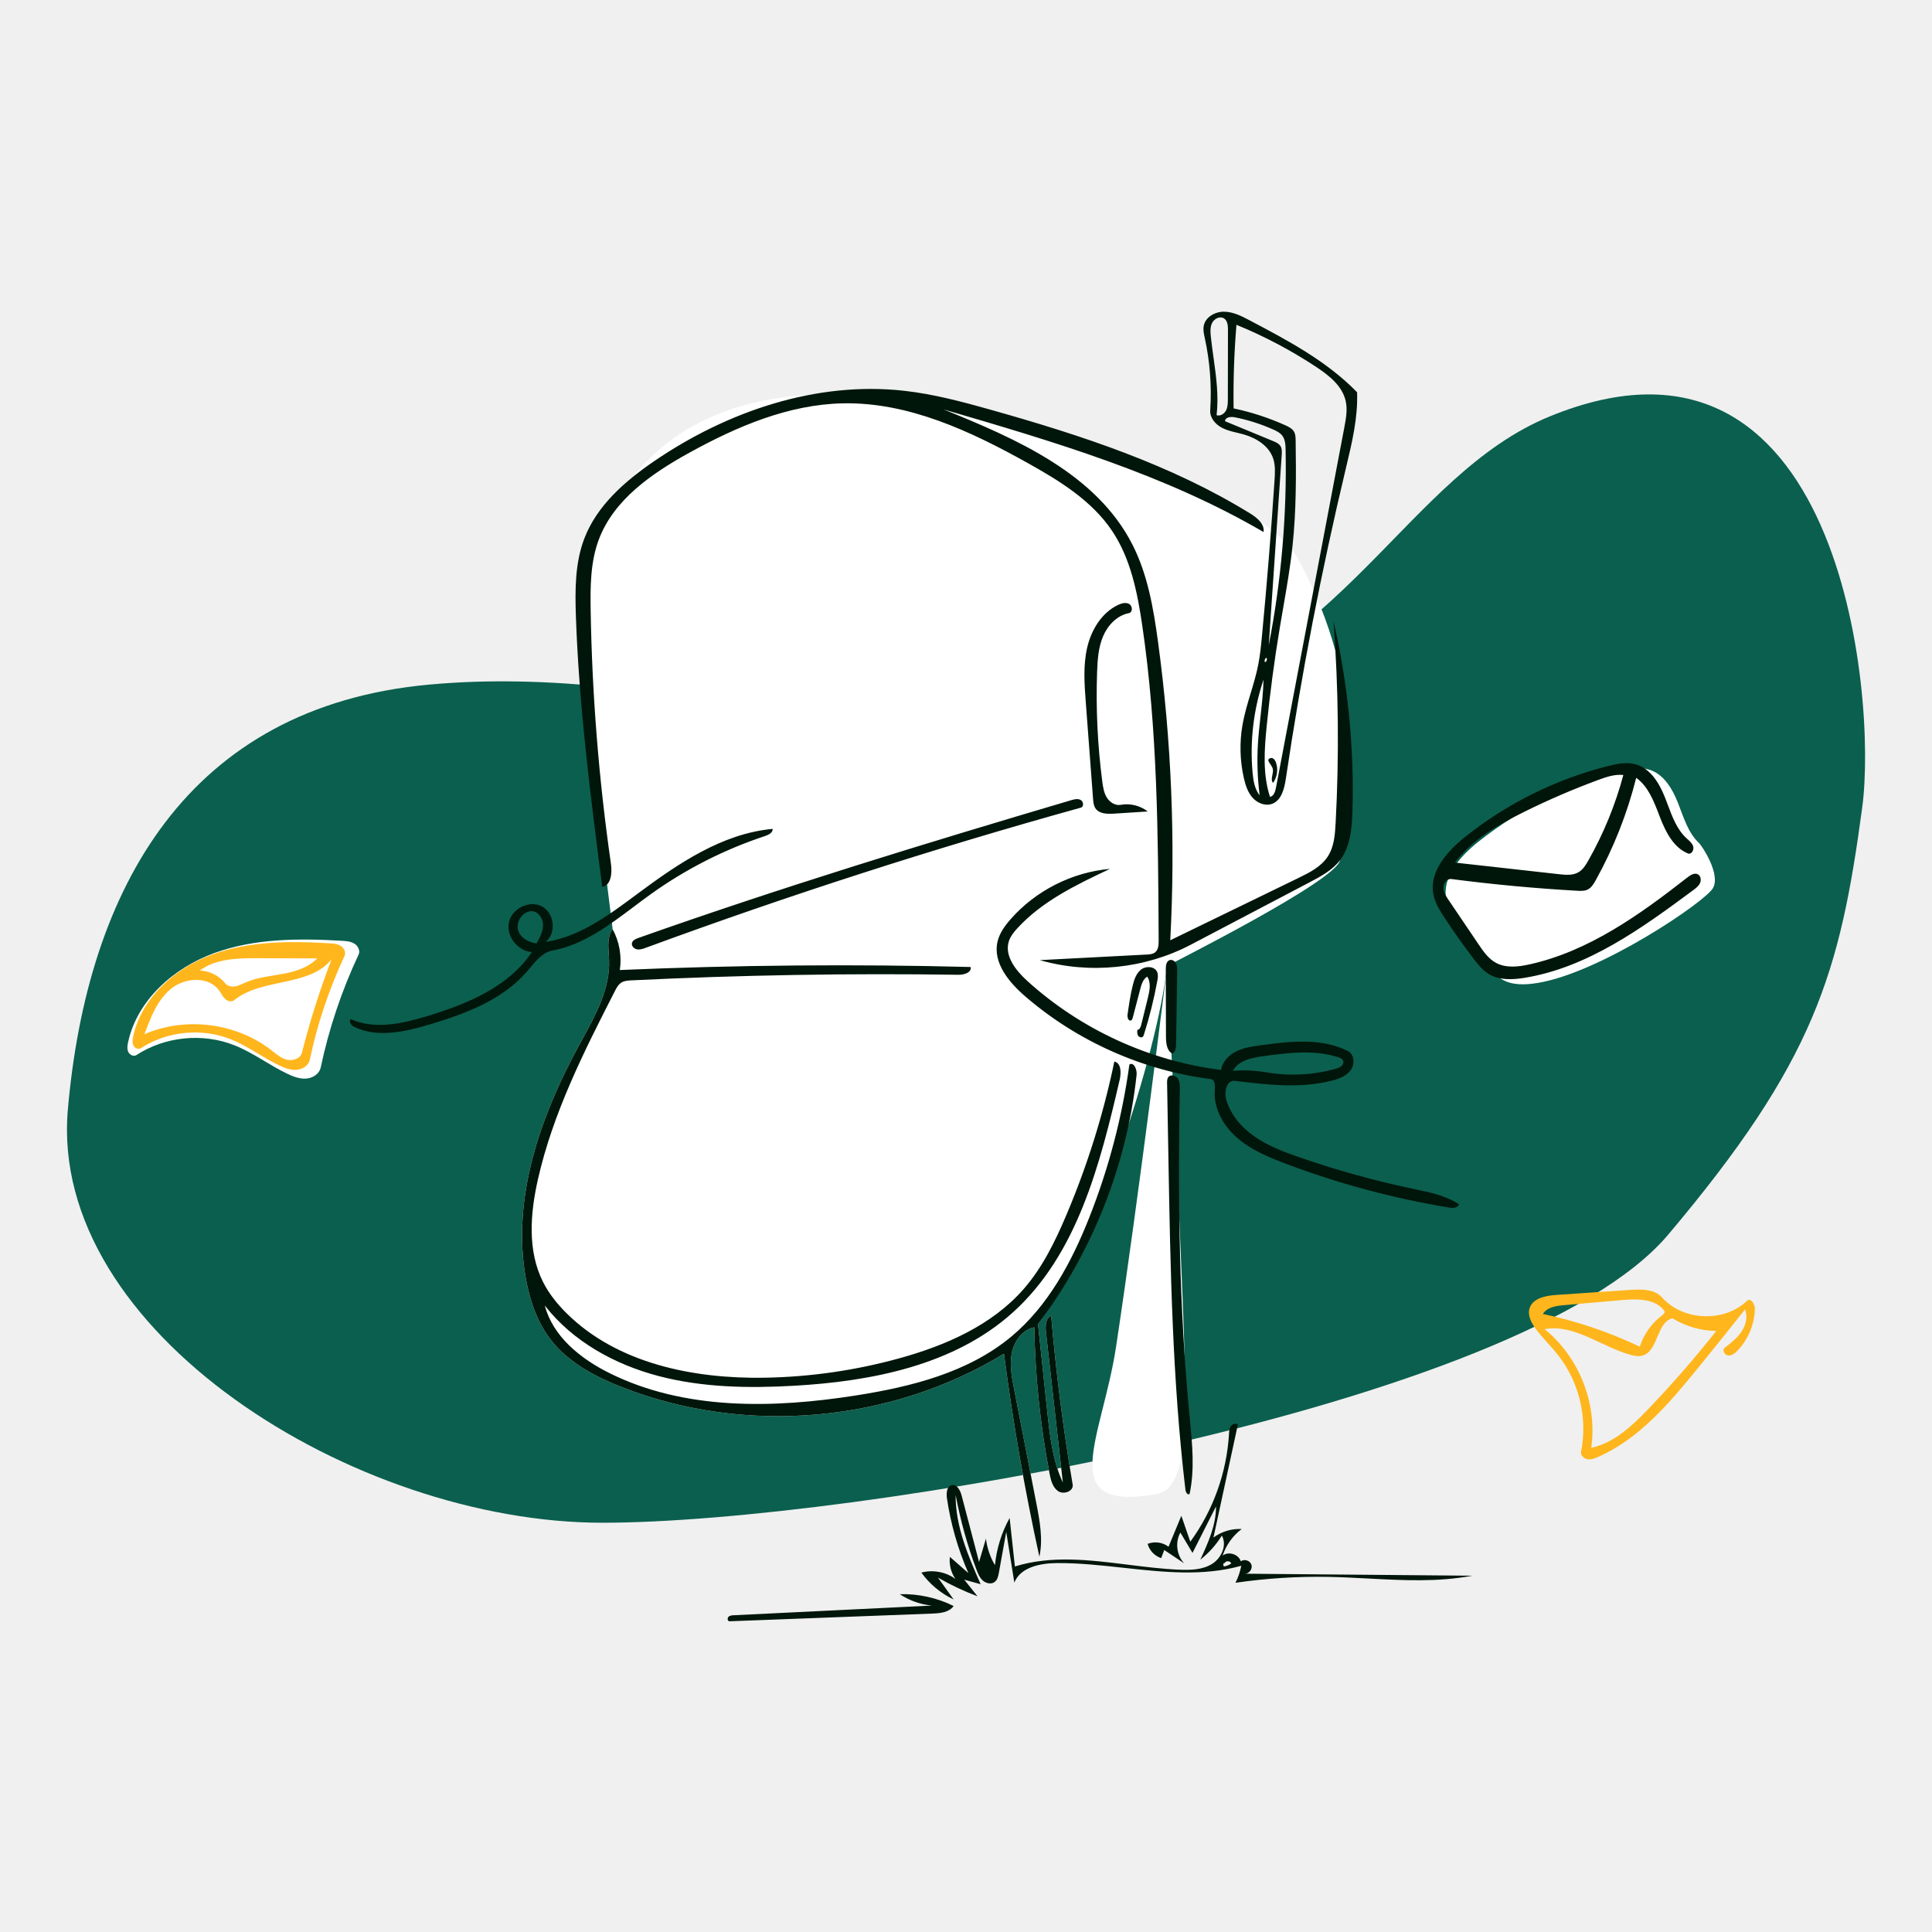
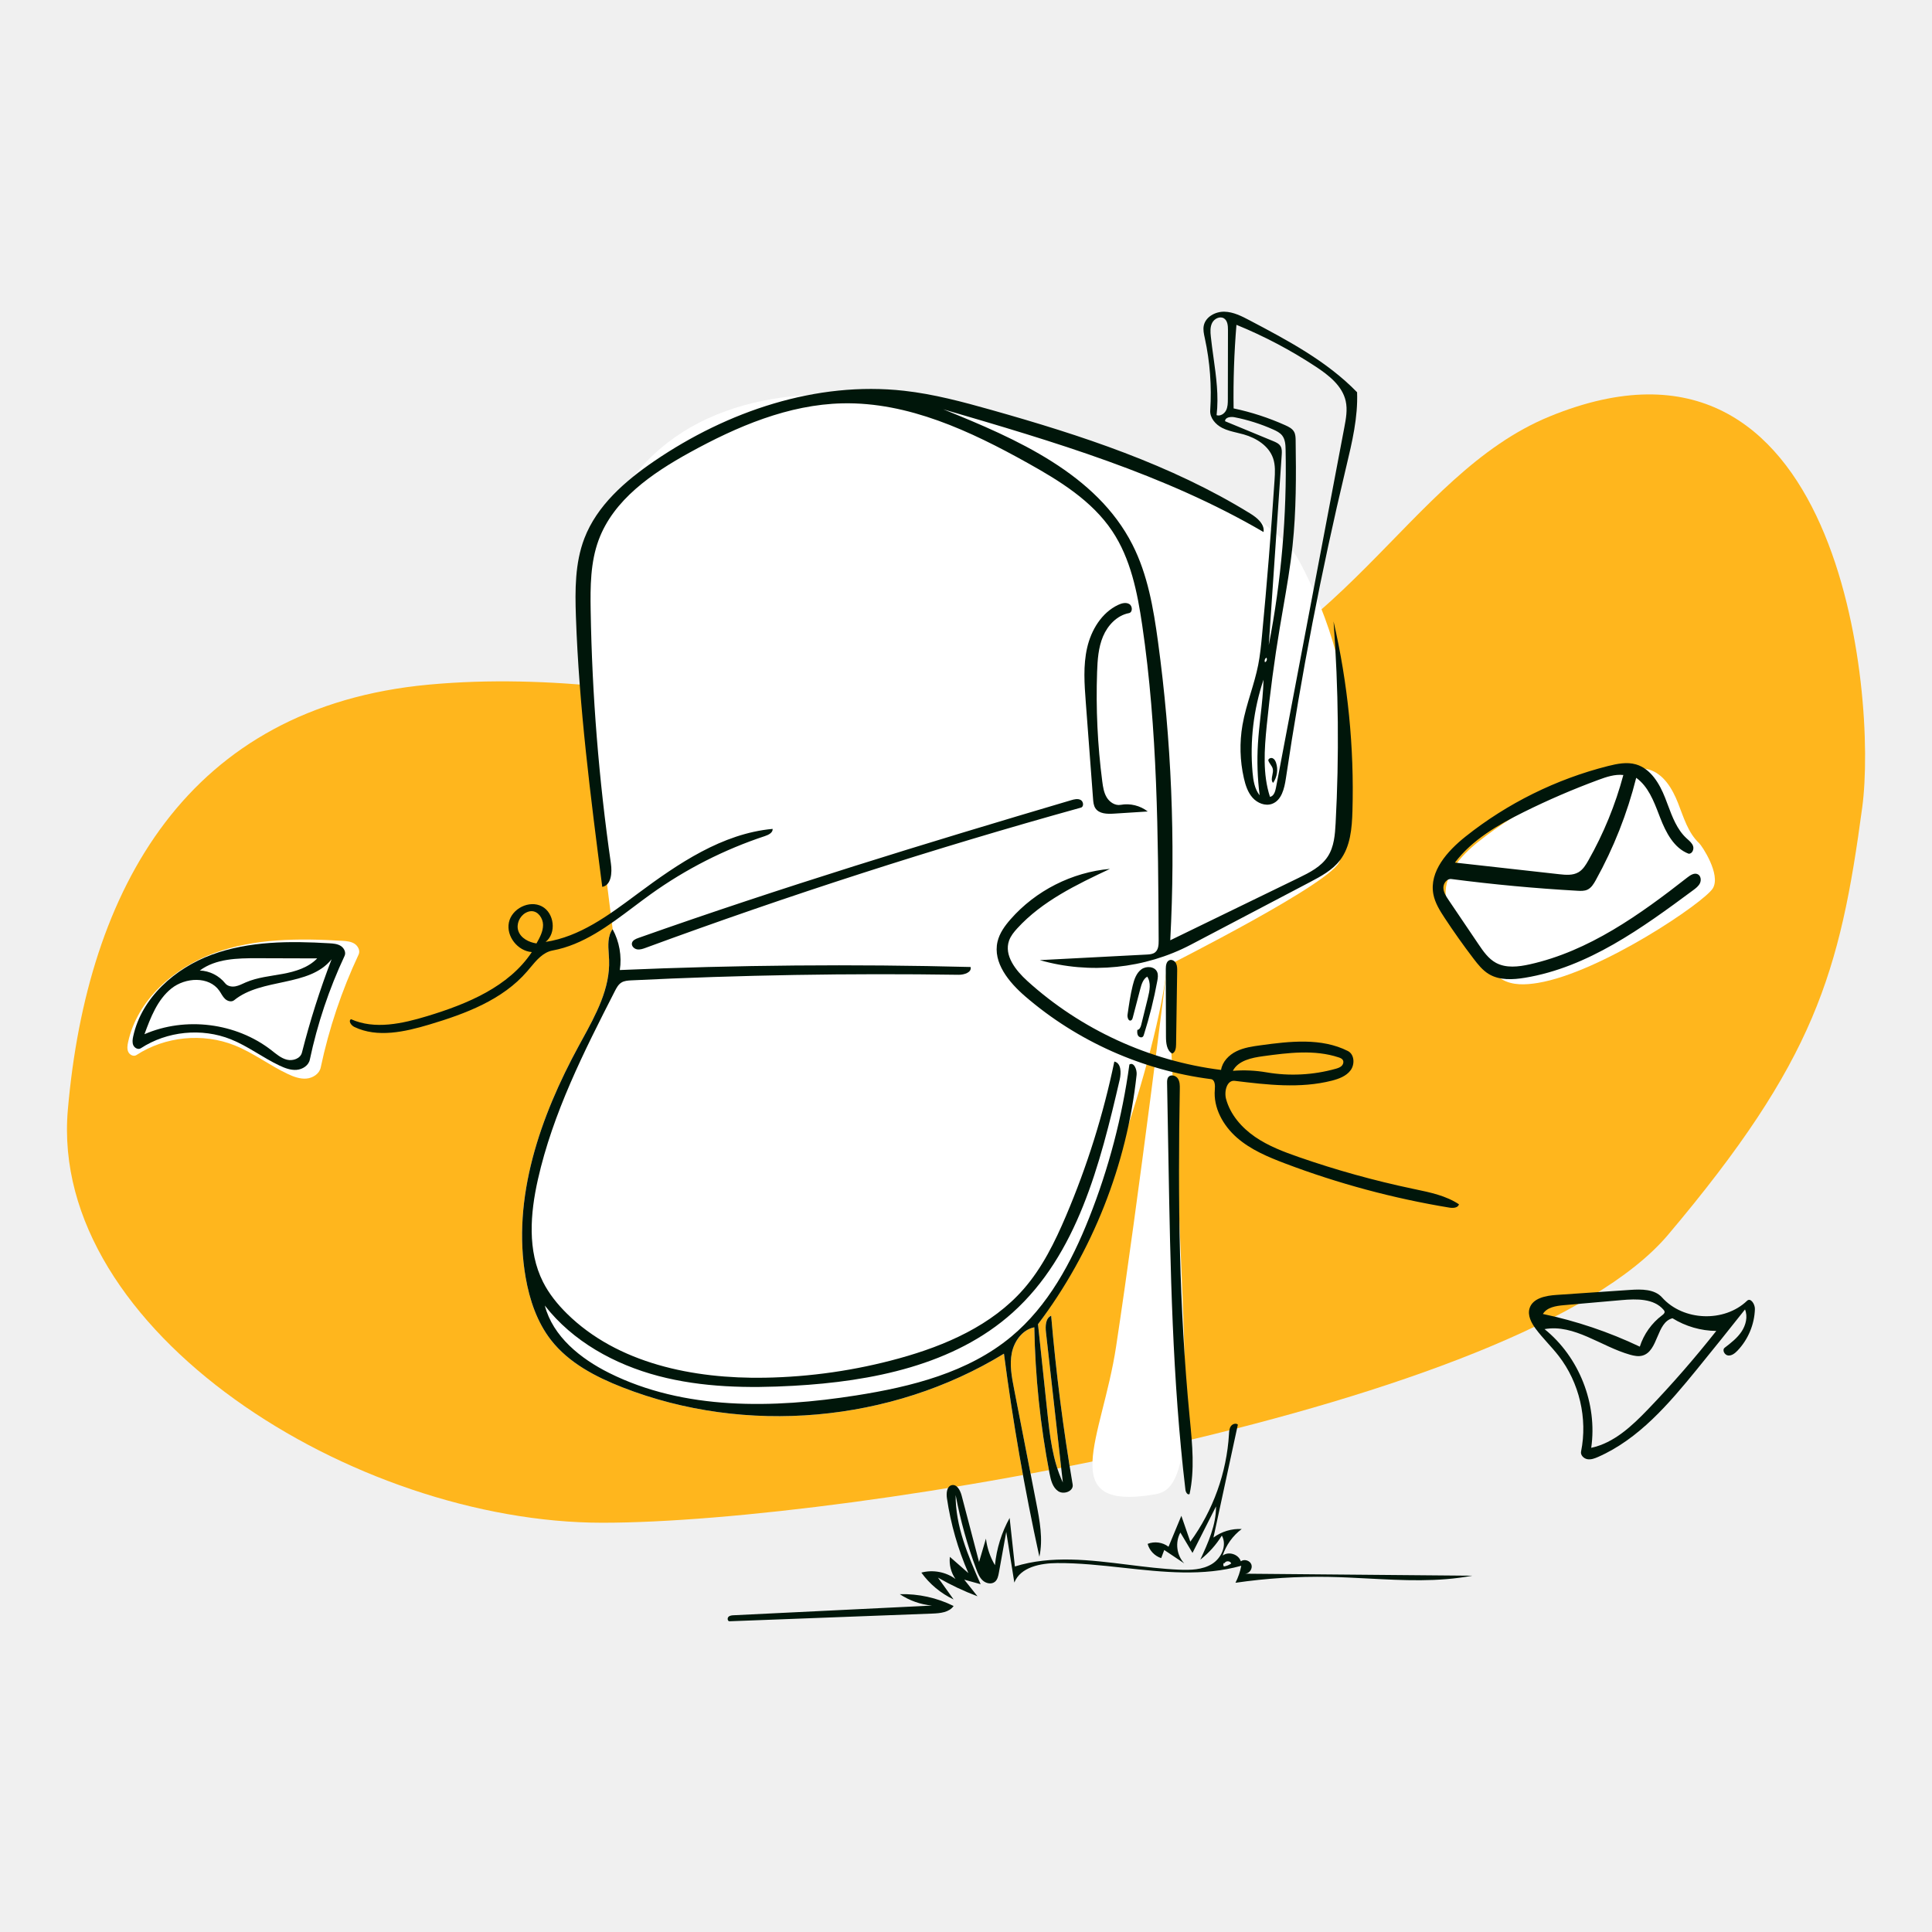
<svg xmlns="http://www.w3.org/2000/svg" width="750" height="750" viewBox="0 0 750 750" fill="none">
  <g clip-path="url(#clip0_1_2)">
-     <path fill-rule="evenodd" clip-rule="evenodd" d="M722.926 313.349C714.285 377.774 704.531 411.805 647.602 479.273C590.673 546.742 330.161 591.126 233.85 591.126C137.539 591.126 18.846 516.86 26.337 430.811C33.828 344.762 72.91 274.431 166.454 265.773C262.051 256.925 346.025 297.898 439.879 275.924C521.02 256.925 545.846 184.51 601.576 161.664C714.285 115.458 728.804 269.52 722.926 313.349Z" fill="#0B5F4E" />
+     <path fill-rule="evenodd" clip-rule="evenodd" d="M722.926 313.349C714.285 377.774 704.531 411.805 647.602 479.273C590.673 546.742 330.161 591.126 233.85 591.126C137.539 591.126 18.846 516.86 26.337 430.811C33.828 344.762 72.91 274.431 166.454 265.773C262.051 256.925 346.025 297.898 439.879 275.924C521.02 256.925 545.846 184.51 601.576 161.664C714.285 115.458 728.804 269.52 722.926 313.349Z" fill="#FFB61D" />
    <path d="M664.94 344.815C661.756 350.213 621.446 377.523 596.994 381.565C592.263 382.347 587.096 382.616 582.986 380.145C580.558 378.685 578.748 376.409 577.03 374.157C573.1 369.009 569.352 363.722 565.793 358.31C563.923 355.466 562.068 352.498 561.433 349.154C559.75 340.299 566.888 332.346 573.942 326.736C590.157 313.839 609.143 304.443 629.231 299.375C632.787 298.478 636.558 297.718 640.081 298.737C645.799 300.391 649.218 306.177 651.399 311.715C653.581 317.253 655.283 323.311 659.643 327.362C660.639 328.287 668.124 339.418 664.94 344.815Z" fill="white" />
    <path fill-rule="evenodd" clip-rule="evenodd" d="M448.342 580.101C409.22 586.792 427.866 558.358 433.261 522.769C442.126 464.29 453.058 375.422 453.058 375.422C453.058 375.422 460.187 510.836 460.187 543.808C460.187 576.781 453.057 579.295 448.342 580.101Z" fill="white" />
    <path d="M406.541 547.885C407.539 557.302 408.592 566.918 412.594 575.5C410.41 556.066 408.227 536.631 406.044 517.197C405.774 514.797 405.854 511.742 408.062 510.763C409.93 532.708 412.715 554.575 416.408 576.288C416.846 578.866 412.974 580.339 410.8 578.887C408.625 577.435 407.93 574.608 407.435 572.04C403.832 553.33 401.85 534.308 401.521 515.257C396.933 516.16 393.716 520.608 392.788 525.191C391.86 529.773 392.755 534.506 393.648 539.096C396.525 553.869 399.403 568.642 402.28 583.415C403.625 590.325 404.971 597.464 403.486 604.346C397.776 578.275 393.185 551.96 389.731 525.496C345.917 552.288 289.462 557.27 241.633 538.565C231.187 534.48 220.813 529.067 213.913 520.223C208.478 513.257 205.578 504.608 204.058 495.904C198.662 464.991 209.72 433.459 224.729 405.901C230.424 395.444 236.91 384.553 236.45 372.655C236.292 368.559 235.409 364.024 237.801 360.694C238.14 361.311 222.141 246.871 228.559 221.557C244.01 160.616 294.201 152.363 326.337 153.115C347.899 153.619 484.574 180.781 504.32 217.717C530.274 266.263 524.763 307.078 520.154 333.99C518.782 342.004 453.076 374.833 453.058 374.999C449.302 409.919 424.094 486.01 402.953 514.056C404.149 525.332 405.345 536.609 406.541 547.885Z" fill="white" />
    <path fill-rule="evenodd" clip-rule="evenodd" d="M91.062 405.795C78.74 400.876 64.055 402.335 52.946 409.582C51.871 410.283 50.324 409.501 49.792 408.334C49.26 407.167 49.459 405.809 49.731 404.556C53.279 388.228 67.413 375.735 83.132 369.993C98.851 364.252 116.044 364.236 132.753 365.217C134.411 365.315 136.144 365.444 137.559 366.313C138.973 367.183 139.924 369.041 139.219 370.542C132.647 384.539 127.695 399.293 124.496 414.418C123.977 416.87 121.436 418.497 118.933 418.702C116.43 418.906 113.978 417.983 111.706 416.914C104.628 413.582 98.328 408.696 91.062 405.795Z" fill="white" />
    <path fill-rule="evenodd" clip-rule="evenodd" d="M469.807 159.311C470.419 149.945 469.713 140.493 467.716 131.322L467.674 131.126C467.335 129.575 466.986 127.98 467.299 126.428C467.989 122.996 471.802 120.93 475.302 121.002C478.803 121.074 482.045 122.745 485.143 124.377C499.999 132.203 515.122 140.226 526.819 152.273C527.186 162.026 524.887 171.65 522.618 181.151L522.405 182.044C512.933 221.755 505.176 261.876 499.164 302.256C498.588 306.126 497.495 310.692 493.824 312.047C491.191 313.02 488.129 311.777 486.259 309.684C484.388 307.591 483.494 304.813 482.87 302.076C481.331 295.323 481.145 288.265 482.328 281.441C483.051 277.268 484.274 273.209 485.497 269.149L485.498 269.147C486.595 265.503 487.693 261.857 488.431 258.127C489.168 254.398 489.54 250.606 489.9 246.821C491.817 226.694 493.443 206.54 494.778 186.366C494.967 183.515 495.138 180.574 494.205 177.874C492.544 173.072 487.705 170.036 482.818 168.645C481.976 168.405 481.12 168.201 480.265 167.997C478.273 167.522 476.283 167.047 474.467 166.122C471.87 164.799 469.617 162.219 469.807 159.311ZM478.884 158.541C485.793 159.999 492.544 162.2 498.984 165.095C500.281 165.678 501.644 166.36 502.345 167.597C502.917 168.607 502.95 169.824 502.967 170.985C503.169 184.62 503.212 198.292 501.768 211.852C500.903 219.972 499.509 228.021 498.114 236.069C497.673 238.616 497.231 241.164 496.807 243.713C494.706 256.33 493.015 269.014 491.737 281.74C490.81 290.974 490.131 300.518 493.004 309.342C494.477 309.073 495.044 307.298 495.324 305.826L521.867 165.919C522.511 162.529 523.153 159.024 522.395 155.658C521.069 149.765 515.838 145.667 510.795 142.342C501.086 135.942 490.752 130.491 479.988 126.092C479.093 136.882 478.724 147.715 478.884 158.541ZM492.535 250.426C497.395 225.476 499.59 200.007 499.072 174.593C499.033 172.673 498.93 170.61 497.756 169.091C496.896 167.978 495.581 167.326 494.297 166.751C489.475 164.591 484.406 162.984 479.221 161.971C477.72 161.678 475.514 161.996 475.579 163.524L494.217 171.225C495.311 171.677 496.475 172.188 497.093 173.197C497.699 174.186 497.64 175.429 497.561 176.586L492.535 250.426ZM475.191 123.624C473.655 122.605 471.434 123.655 470.579 125.288C469.723 126.921 469.853 128.875 470.047 130.708C470.332 133.398 470.706 136.089 471.081 138.781C472.121 146.248 473.161 153.718 472.277 161.17C473.687 161.654 475.26 160.66 475.944 159.336C476.628 158.012 476.645 156.457 476.648 154.966L476.695 128.094C476.698 126.452 476.56 124.531 475.191 123.624ZM488.992 308.736C488.145 302.095 487.923 295.375 488.33 288.693C488.548 285.12 488.944 281.559 489.34 277.999C489.865 273.291 490.389 268.585 490.498 263.852C486.627 275.374 485.166 287.699 486.234 299.806C486.512 302.955 487.028 306.258 488.992 308.736ZM491.122 257.046C491.745 256.767 492.006 255.892 491.639 255.317C491.006 255.629 490.738 256.512 491.089 257.123L491.122 257.046ZM485.334 199.342C454.528 180.344 419.694 168.961 384.859 159.139C373.724 155.999 362.495 152.99 350.997 151.702C316.928 147.886 282.39 159.64 254.062 178.947C242.701 186.691 231.74 196.215 226.831 209.058C223.189 218.587 223.215 229.077 223.566 239.272C224.777 274.434 229.289 309.389 233.795 344.282C237.319 343.646 237.667 338.773 237.156 335.23C232.471 302.69 229.843 269.853 229.295 236.982C229.142 227.765 229.19 218.315 232.38 209.666C238.154 194.008 253.047 183.769 267.66 175.71C286.067 165.561 306.075 157.028 327.089 156.576C352.544 156.027 376.671 167.318 398.908 179.719C411.304 186.632 423.874 194.353 431.76 206.154C438.921 216.871 441.523 229.931 443.402 242.682C449.366 283.151 449.584 324.22 449.791 365.126C449.8 366.781 449.698 368.677 448.402 369.706C447.516 370.409 446.305 370.497 445.175 370.556L403.647 372.718C422.999 378.281 444.465 376.087 462.291 366.723L508.434 342.482C512.74 340.22 517.186 337.843 520.154 333.989C524.239 328.685 524.824 321.549 525.017 314.857C525.729 290.14 523.257 265.334 517.683 241.244C519.615 267.304 519.883 293.487 518.485 319.581C518.246 324.037 517.889 328.712 515.466 332.459C512.877 336.462 508.378 338.729 504.091 340.812L454.293 365.016C456.354 326.323 454.755 287.437 449.525 249.045C447.766 236.132 445.522 223.038 439.613 211.423C425.648 183.973 394.737 170.394 366.169 158.889C408.88 171.384 452.079 184.086 490.504 206.534C491.003 203.433 488.007 200.991 485.334 199.342ZM644.48 317.451C646.694 323.157 649.807 329.24 655.528 331.415C656.883 331.52 657.693 329.722 657.248 328.438C656.877 327.365 656.003 326.584 655.145 325.816C655.048 325.729 654.951 325.643 654.856 325.556C654.784 325.492 654.713 325.427 654.643 325.362C651.003 321.979 649.215 317.198 647.455 312.489C647.107 311.557 646.76 310.629 646.399 309.714C644.218 304.176 640.799 298.391 635.081 296.736C631.558 295.717 627.787 296.477 624.231 297.374C604.142 302.443 585.157 311.838 568.942 324.735C561.888 330.345 554.75 338.299 556.433 347.153C557.068 350.497 558.923 353.466 560.793 356.31C564.351 361.721 568.1 367.008 572.03 372.157C573.748 374.409 575.558 376.685 577.986 378.144C582.096 380.615 587.263 380.346 591.994 379.564C616.446 375.522 637.374 360.326 657.288 345.573C658.325 344.805 659.403 343.987 659.94 342.815C660.477 341.642 660.248 340.01 659.109 339.405C657.803 338.711 656.263 339.669 655.098 340.581C636.567 355.09 616.771 369.267 593.794 374.364C589.438 375.33 584.638 375.899 580.719 373.766C577.786 372.171 575.806 369.302 573.937 366.536L562.345 349.385C561.369 347.941 560.357 346.388 560.321 344.645C560.285 342.902 561.693 341.016 563.422 341.241C579.67 343.354 595.995 344.873 612.354 345.794C613.656 345.867 615.018 345.926 616.205 345.384C617.733 344.686 618.665 343.14 619.48 341.671C626.406 329.186 631.696 315.795 635.173 301.948C639.796 305.263 641.953 310.877 644.011 316.234C644.168 316.641 644.324 317.048 644.48 317.451ZM630.18 300.852C627.084 312.433 622.505 323.616 616.589 334.041C615.598 335.789 614.497 337.589 612.763 338.604C610.556 339.896 607.811 339.653 605.27 339.369L564.798 334.853C571.513 325.98 581.488 320.221 591.455 315.273C600.889 310.589 610.575 306.411 620.456 302.762C623.584 301.607 626.865 300.488 630.18 300.852ZM406.54 547.884C407.539 557.301 408.592 566.917 412.594 575.5L406.043 517.196C405.774 514.796 405.854 511.741 408.061 510.762C409.93 532.708 412.715 554.575 416.408 576.288C416.846 578.865 412.974 580.338 410.799 578.886C408.625 577.434 407.929 574.607 407.435 572.04C403.831 553.33 401.85 534.307 401.521 515.256C396.933 516.16 393.716 520.607 392.788 525.19C391.86 529.773 392.754 534.505 393.648 539.095L402.279 583.414C403.625 590.324 404.971 597.464 403.486 604.345C397.776 578.274 393.185 551.959 389.731 525.495C345.917 552.287 289.462 557.269 241.633 538.565C231.187 534.48 220.812 529.066 213.913 520.223C208.478 513.256 205.578 504.607 204.058 495.903C198.662 464.99 209.72 433.458 224.729 405.9C225.12 405.182 225.515 404.462 225.911 403.74C231.282 393.943 236.878 383.736 236.45 372.655C236.422 371.923 236.37 371.176 236.319 370.425C236.081 366.976 235.836 363.428 237.801 360.694C240.436 365.487 241.439 371.159 240.609 376.566C285.968 374.614 331.394 374.22 376.78 375.387C377.309 377.474 374.286 378.443 372.134 378.411C329.779 377.779 287.403 378.501 245.094 380.574C243.755 380.64 242.348 380.727 241.212 381.441C240.017 382.191 239.321 383.508 238.679 384.764C226.671 408.259 214.624 432.096 208.82 457.836C205.835 471.072 204.692 485.559 210.809 497.671C213.13 502.265 216.412 506.323 220.077 509.938C239.751 529.344 269.212 535.293 296.843 534.829C314.478 534.532 332.074 531.997 349.075 527.304C367.099 522.328 385.074 514.485 397.377 500.404C404.601 492.135 409.512 482.122 413.812 472.018C422.023 452.727 428.321 432.622 432.583 412.094C435.253 412.656 435.29 416.43 434.674 419.087C427.053 451.963 418.196 487.006 393.096 509.564C370.426 529.938 338.481 536.257 308.049 537.961C290.47 538.945 272.614 538.638 255.587 534.156C238.561 529.675 222.303 520.711 211.494 506.813C214.647 518.834 225.326 527.413 236.444 532.964C265.635 547.541 300.107 546.771 332.34 541.704C353.812 538.328 375.851 532.789 392.561 518.889C406.844 507.008 415.947 490.04 422.798 472.77C430.382 453.655 435.643 433.618 438.429 413.243C440.163 412.147 441.449 415.212 441.229 417.252C437.473 452.173 424.094 486.009 402.953 514.055L406.54 547.884ZM386.24 607.599C384.377 604.454 383.178 600.918 382.743 597.288L380.067 606.357L373.313 580.6C372.789 578.602 371.514 576.102 369.494 576.531C367.53 576.948 367.309 579.644 367.602 581.631C369.073 591.623 371.879 601.417 375.922 610.673L368.74 604.37C368.391 607.371 369.18 610.49 370.915 612.962C367.174 610.207 362.156 609.268 357.672 610.484C360.877 614.936 365.227 618.556 370.187 620.898L364.119 612.427C369.024 615.258 374.163 617.685 379.467 619.673L374.325 613.225L380.679 614.986C375.817 603.926 370.864 592.444 370.982 580.364C372.822 590.191 375.516 599.859 379.023 609.222C379.618 610.809 380.278 612.45 381.544 613.575C382.81 614.701 384.868 615.125 386.194 614.071C387.225 613.252 387.526 611.838 387.76 610.542L390.621 594.672L393.765 614.353C396.148 608.334 403.898 606.825 410.372 606.785C418.92 606.732 427.533 607.673 436.123 608.613H436.124H436.125C451.61 610.306 467.024 611.991 481.861 607.826C481.425 610.12 480.663 612.352 479.605 614.433C491.577 612.69 503.692 611.925 515.788 612.148C520.898 612.243 526.023 612.512 531.149 612.781C544.695 613.492 558.242 614.203 571.515 611.687L483.425 610.913C485.079 610.817 486.347 608.893 485.783 607.335C485.219 605.777 483.014 605.11 481.681 606.094C480.815 603.34 476.921 602.115 474.634 603.878C475.96 599.79 478.582 596.134 482.028 593.566C478.138 593.357 474.188 594.548 471.062 596.872L480.537 553.02C479.735 552.331 478.399 552.794 477.807 553.67C477.222 554.536 477.156 555.639 477.094 556.684L477.093 556.717C476.205 571.691 470.925 586.378 462.075 598.489L458.6 588.434L453.619 600.444C451.362 598.696 448.159 598.255 445.513 599.328C446.189 601.896 448.243 604.056 450.774 604.86L451.953 601.702L459.734 606.914C456.76 603.798 456.116 598.699 458.221 594.94L462.929 602.839L472.057 584.787C472.108 592.035 469.001 598.886 465.957 605.463C469.266 602.871 472.111 599.688 474.316 596.109C476.444 599.878 474.119 604.931 470.418 607.175C466.717 609.418 462.139 609.54 457.815 609.357C451.217 609.078 444.569 608.25 437.929 607.422C423.017 605.563 408.146 603.709 393.981 608.1L391.938 589.266C388.818 594.904 386.866 601.185 386.24 607.599ZM475.114 608.102C474.794 607.719 474.796 607.105 475.118 606.725L475.375 606.822C475.808 605.787 477.627 605.872 477.962 606.943C477.122 607.548 476.137 607.949 475.114 608.102ZM523.24 408C512.981 402.815 500.772 404.214 489.384 405.775C486.166 406.216 482.885 406.679 479.97 408.112C477.055 409.545 474.517 412.14 474.014 415.349C446.2 411.876 419.547 399.634 398.791 380.797C394.286 376.709 389.689 370.887 391.715 365.151C392.352 363.348 393.591 361.827 394.879 360.414C404.557 349.804 417.899 343.423 430.887 337.298C416.167 338.589 402.042 345.749 392.299 356.86C390.066 359.406 388.007 362.251 387.238 365.549C385.339 373.693 391.665 381.333 397.995 386.797C418.195 404.23 443.602 415.551 470.072 418.913C471.659 419.115 471.741 421.347 471.596 422.94C470.951 430.028 474.814 436.945 480.169 441.634C485.525 446.322 492.232 449.137 498.888 451.658C519.5 459.465 540.891 465.216 562.639 468.795C564.076 469.032 566.05 468.92 566.352 467.495C561.333 464.175 555.293 462.91 549.386 461.673C549.067 461.607 548.749 461.54 548.43 461.473C533.455 458.32 518.681 454.214 504.226 449.188C498.296 447.126 492.352 444.874 487.181 441.313C482.011 437.751 477.62 432.72 475.966 426.664C475.15 423.673 476.258 419.208 479.335 419.585C491.865 421.117 504.74 422.63 516.975 419.522C519.744 418.819 522.63 417.758 524.318 415.453C526.005 413.148 525.79 409.289 523.24 408ZM491.634 416.281C487.333 415.54 482.938 415.342 478.588 415.692C480.702 411.677 485.865 410.62 490.362 410.007C500.134 408.677 510.311 407.379 519.674 410.477C520.293 410.682 520.953 410.943 521.288 411.502C521.728 412.238 521.407 413.24 520.781 413.826C520.155 414.413 519.302 414.679 518.476 414.91C509.776 417.341 500.536 417.813 491.634 416.281ZM349.302 618.857C356.5 618.655 363.742 620.247 370.192 623.447C368.468 625.925 365.003 626.272 361.986 626.387L283.136 629.379C282.413 629.29 282.277 628.174 282.789 627.656C283.301 627.138 284.101 627.072 284.828 627.036L361.801 623.282C357.354 622.874 353.015 621.338 349.302 618.857ZM197.557 358.083C196.434 363.457 200.98 369.19 206.455 369.596C197.502 383.089 181.375 389.747 165.88 394.448C156.209 397.381 145.481 399.79 136.261 395.651C135.117 396.35 136.337 398.072 137.545 398.654C146.517 402.977 157.154 400.568 166.698 397.72C180.693 393.543 195.12 388.145 204.643 377.071C205.033 376.618 205.421 376.152 205.812 375.682V375.681H205.813C208.264 372.735 210.82 369.663 214.505 368.981C226.37 366.787 236.252 359.356 246.016 352.013L246.017 352.012L246.018 352.011C248.232 350.346 250.44 348.685 252.664 347.092C266.184 337.402 281.179 329.774 296.971 324.554C298.366 324.092 300.062 323.237 299.938 321.773C280.358 323.57 263.243 335.246 247.462 346.975L246.936 347.367C236.211 355.34 225.003 363.672 211.806 365.648C216.117 362.248 215.207 354.392 210.343 351.845C205.48 349.298 198.681 352.709 197.557 358.083ZM201.211 361.367C200.331 358.76 201.69 355.659 204.104 354.339C204.789 353.964 205.555 353.714 206.337 353.713C208.914 353.711 210.797 356.468 210.814 359.046C210.831 361.624 209.524 364.001 208.254 366.245C205.283 365.79 202.173 364.214 201.211 361.367ZM494.203 303.925C493.473 303.112 493.697 302.018 493.93 300.884C494.094 300.083 494.262 299.262 494.101 298.508C493.96 297.853 493.579 297.296 493.196 296.737C492.857 296.242 492.517 295.746 492.343 295.18C492.383 294.432 493.383 294.048 494.065 294.359C494.747 294.669 495.128 295.401 495.366 296.111C496.234 298.703 495.788 301.699 494.203 303.925ZM428.196 247.051C430.021 242.726 433.638 238.89 438.249 238.012C439.742 237.728 439.695 235.267 438.388 234.494C437.08 233.72 435.401 234.178 434.029 234.83C427.64 237.872 423.606 244.566 422.025 251.463C420.445 258.361 420.967 265.544 421.499 272.6L424.324 310.107C424.42 311.382 424.537 312.721 425.247 313.785C426.693 315.951 429.795 316.019 432.394 315.854L445.552 315.018C442.628 312.726 438.703 311.762 435.05 312.436C432.916 312.831 430.773 311.423 429.642 309.571C428.512 307.719 428.181 305.503 427.9 303.352C426.067 289.276 425.394 275.049 425.891 260.862C426.056 256.171 426.372 251.376 428.196 247.051ZM461.793 579.97C461.045 580.512 460.296 579.277 460.187 578.36C455.103 535.618 454.336 492.493 453.575 449.456L453.061 420.443C453.047 419.616 453.059 418.711 453.59 418.078C454.504 416.987 456.427 417.487 457.226 418.665C458.025 419.842 458.026 421.367 457.999 422.79C457.216 465.141 457.73 507.574 461.785 549.738C461.835 550.251 461.885 550.764 461.934 551.278C462.864 560.856 463.808 570.578 461.793 579.97ZM419.518 310.546C418.404 309.934 417.03 310.28 415.812 310.641C359.44 327.313 303.196 344.505 247.781 364.127C246.744 364.494 245.558 365.023 245.32 366.098C245.068 367.235 246.139 368.322 247.285 368.533C248.431 368.744 249.59 368.335 250.684 367.932C306.219 347.503 362.589 329.346 419.608 313.522C420.832 313.182 420.632 311.157 419.518 310.546Z" fill="#00160A" />
-     <path fill-rule="evenodd" clip-rule="evenodd" d="M620.366 565.587C619.053 566.164 617.632 566.7 616.22 566.457C614.807 566.215 613.485 564.888 613.769 563.483C616.363 550.636 613.106 536.724 605.078 526.364C602.264 522.733 598.914 519.539 596.173 515.853C594.445 513.531 592.908 510.611 593.784 507.852C595.031 503.927 600.052 502.972 604.161 502.692C613.713 502.041 623.266 501.39 632.818 500.739C637.219 500.439 642.289 500.394 645.227 503.685C653.406 512.846 669.347 513.461 678.208 504.958C679.579 503.642 681.305 506.262 681.251 508.161C681.08 514.134 678.618 520.013 674.482 524.326C673.507 525.343 672.259 526.34 670.856 526.194C669.454 526.048 668.42 524.035 669.538 523.176C671.937 521.334 674.379 519.445 676.061 516.931C677.743 514.417 678.558 511.122 677.412 508.323C671.241 516.129 665.012 523.889 658.724 531.601C647.822 544.972 636.162 558.649 620.366 565.587ZM637.596 526.241C636.027 526.675 634.353 526.341 632.786 525.898C621.511 522.713 611.125 513.904 599.592 515.965C613.039 526.796 620.179 544.955 617.709 562.044C626.569 560.147 633.566 553.532 639.842 546.996C649.13 537.321 657.95 527.196 666.259 516.668C660.287 516.619 654.337 514.896 649.262 511.747C642.993 513.298 643.82 524.519 637.596 526.241ZM645.784 508.453C642.049 504.05 635.337 504.186 629.585 504.691C622.083 505.35 614.581 506.009 607.08 506.668C604.034 506.936 600.536 507.47 598.948 510.083C611.932 512.801 624.591 517.071 636.569 522.771C638.11 517.932 641.197 513.599 645.268 510.563C645.726 510.221 646.25 509.783 646.189 509.215C646.158 508.925 645.973 508.676 645.784 508.453Z" fill="#FFB61D" />
-     <path fill-rule="evenodd" clip-rule="evenodd" d="M89.608 403.455C78.309 398.936 64.844 400.277 54.657 406.934C53.67 407.578 52.252 406.86 51.764 405.788C51.276 404.715 51.459 403.468 51.708 402.317C54.962 387.317 67.923 375.84 82.337 370.565C96.751 365.291 112.517 365.276 127.839 366.178C129.359 366.267 130.948 366.386 132.245 367.185C133.542 367.983 134.415 369.69 133.768 371.069C127.741 383.928 123.201 397.482 120.267 411.376C119.791 413.629 117.461 415.124 115.166 415.312C112.871 415.5 110.622 414.651 108.539 413.669C102.048 410.609 96.271 406.12 89.608 403.455ZM90.9 388.278C89.893 389.096 88.319 388.664 87.371 387.778C86.424 386.891 85.884 385.665 85.139 384.602C81.144 378.903 71.976 379.376 66.541 383.724C61.107 388.072 58.477 394.943 56.083 401.478C72.026 394.553 91.662 397.038 105.378 407.717C107.25 409.175 109.108 410.817 111.414 411.379C113.72 411.94 116.625 410.931 117.209 408.631C120.33 396.343 124.175 384.238 128.718 372.402C120 383.237 101.693 379.509 90.9 388.278ZM87.43 381.73C88.326 382.854 89.951 383.153 91.366 382.899C92.781 382.645 94.067 381.94 95.385 381.367C99.925 379.394 104.953 378.954 109.819 378.052C114.686 377.149 119.706 375.622 123.132 372.05C115.402 372.027 107.672 372.004 99.942 371.98C92.174 371.957 83.803 372.122 77.562 376.748C81.361 376.886 85.063 378.755 87.43 381.73Z" fill="#FFB61D" />
+     <path fill-rule="evenodd" clip-rule="evenodd" d="M620.366 565.587C619.053 566.164 617.632 566.7 616.22 566.457C614.807 566.215 613.485 564.888 613.769 563.483C616.363 550.636 613.106 536.724 605.078 526.364C602.264 522.733 598.914 519.539 596.173 515.853C594.445 513.531 592.908 510.611 593.784 507.852C595.031 503.927 600.052 502.972 604.161 502.692C613.713 502.041 623.266 501.39 632.818 500.739C637.219 500.439 642.289 500.394 645.227 503.685C653.406 512.846 669.347 513.461 678.208 504.958C679.579 503.642 681.305 506.262 681.251 508.161C681.08 514.134 678.618 520.013 674.482 524.326C673.507 525.343 672.259 526.34 670.856 526.194C669.454 526.048 668.42 524.035 669.538 523.176C671.937 521.334 674.379 519.445 676.061 516.931C677.743 514.417 678.558 511.122 677.412 508.323C671.241 516.129 665.012 523.889 658.724 531.601C647.822 544.972 636.162 558.649 620.366 565.587ZM637.596 526.241C636.027 526.675 634.353 526.341 632.786 525.898C621.511 522.713 611.125 513.904 599.592 515.965C613.039 526.796 620.179 544.955 617.709 562.044C626.569 560.147 633.566 553.532 639.842 546.996C649.13 537.321 657.95 527.196 666.259 516.668C660.287 516.619 654.337 514.896 649.262 511.747C642.993 513.298 643.82 524.519 637.596 526.241ZM645.784 508.453C642.049 504.05 635.337 504.186 629.585 504.691C622.083 505.35 614.581 506.009 607.08 506.668C604.034 506.936 600.536 507.47 598.948 510.083C611.932 512.801 624.591 517.071 636.569 522.771C638.11 517.932 641.197 513.599 645.268 510.563C645.726 510.221 646.25 509.783 646.189 509.215C646.158 508.925 645.973 508.676 645.784 508.453Z" fill="#00160A" />
+     <path fill-rule="evenodd" clip-rule="evenodd" d="M89.608 403.455C78.309 398.936 64.844 400.277 54.657 406.934C53.67 407.578 52.252 406.86 51.764 405.788C51.276 404.715 51.459 403.468 51.708 402.317C54.962 387.317 67.923 375.84 82.337 370.565C96.751 365.291 112.517 365.276 127.839 366.178C129.359 366.267 130.948 366.386 132.245 367.185C133.542 367.983 134.415 369.69 133.768 371.069C127.741 383.928 123.201 397.482 120.267 411.376C119.791 413.629 117.461 415.124 115.166 415.312C112.871 415.5 110.622 414.651 108.539 413.669C102.048 410.609 96.271 406.12 89.608 403.455ZM90.9 388.278C89.893 389.096 88.319 388.664 87.371 387.778C86.424 386.891 85.884 385.665 85.139 384.602C81.144 378.903 71.976 379.376 66.541 383.724C61.107 388.072 58.477 394.943 56.083 401.478C72.026 394.553 91.662 397.038 105.378 407.717C107.25 409.175 109.108 410.817 111.414 411.379C113.72 411.94 116.625 410.931 117.209 408.631C120.33 396.343 124.175 384.238 128.718 372.402C120 383.237 101.693 379.509 90.9 388.278ZM87.43 381.73C88.326 382.854 89.951 383.153 91.366 382.899C92.781 382.645 94.067 381.94 95.385 381.367C99.925 379.394 104.953 378.954 109.819 378.052C114.686 377.149 119.706 375.622 123.132 372.05C115.402 372.027 107.672 372.004 99.942 371.98C92.174 371.957 83.803 372.122 77.562 376.748C81.361 376.886 85.063 378.755 87.43 381.73Z" fill="#00160A" />
    <path fill-rule="evenodd" clip-rule="evenodd" d="M452.627 402.42C452.609 395.621 452.591 388.821 452.572 382.022C452.567 380.07 452.562 378.117 452.557 376.164C452.553 374.818 452.779 373.133 454.059 372.714C455.026 372.398 456.092 373.093 456.544 374.006C456.997 374.918 456.992 375.981 456.976 376.999C456.835 386.488 456.694 395.976 456.553 405.464C456.532 406.829 456.304 408.508 455.026 408.987C452.895 407.78 452.634 404.869 452.627 402.42Z" fill="#00160A" />
    <path fill-rule="evenodd" clip-rule="evenodd" d="M439.053 396.126C438.069 396.558 437.561 394.936 437.713 393.872C438.257 390.065 438.803 386.249 439.729 382.516C440.306 380.192 441.137 377.747 443.056 376.316C444.976 374.884 448.272 375.135 449.211 377.337C449.666 378.404 449.476 379.623 449.268 380.764C447.975 387.827 446.235 394.809 444.06 401.652C443.968 401.942 443.867 402.245 443.647 402.456C443.112 402.969 442.146 402.624 441.775 401.982C441.405 401.34 441.453 400.549 441.512 399.81C442.396 399.745 442.808 398.705 443.02 397.845C443.887 394.331 444.754 390.818 445.62 387.304C446.295 384.57 446.91 381.456 445.341 379.118C443.728 380.111 443.123 382.119 442.643 383.951C441.677 387.636 440.712 391.321 439.747 395.006C439.631 395.446 439.47 395.943 439.053 396.126Z" fill="#00160A" />
  </g>
  <defs>
    <clipPath id="clip0_1_2">
      <rect width="750" height="750" fill="white" />
    </clipPath>
  </defs>
</svg>
